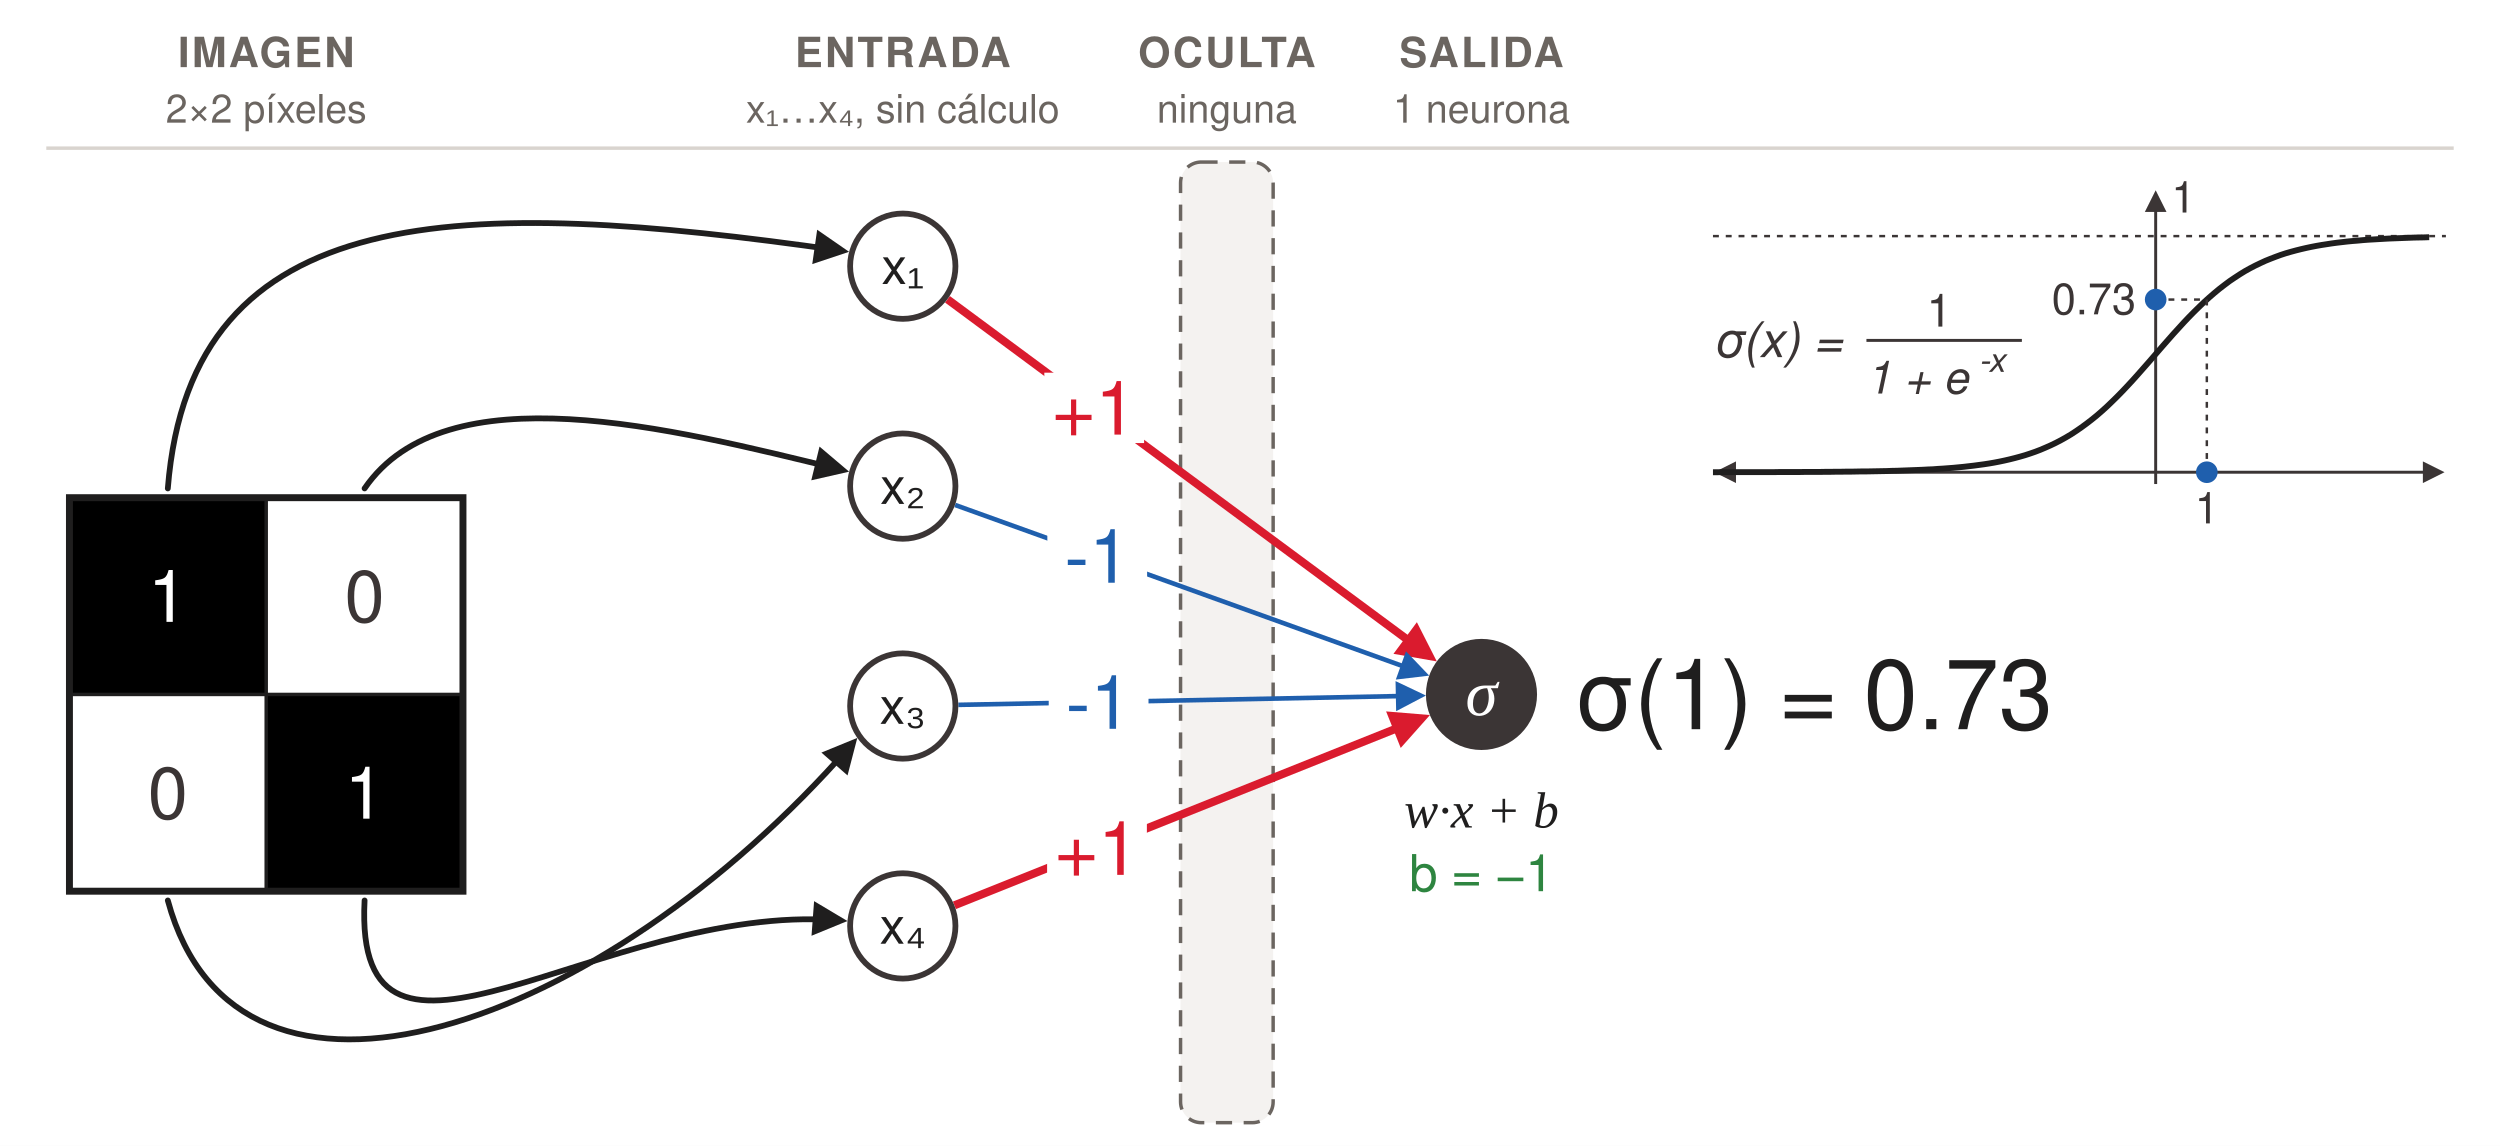
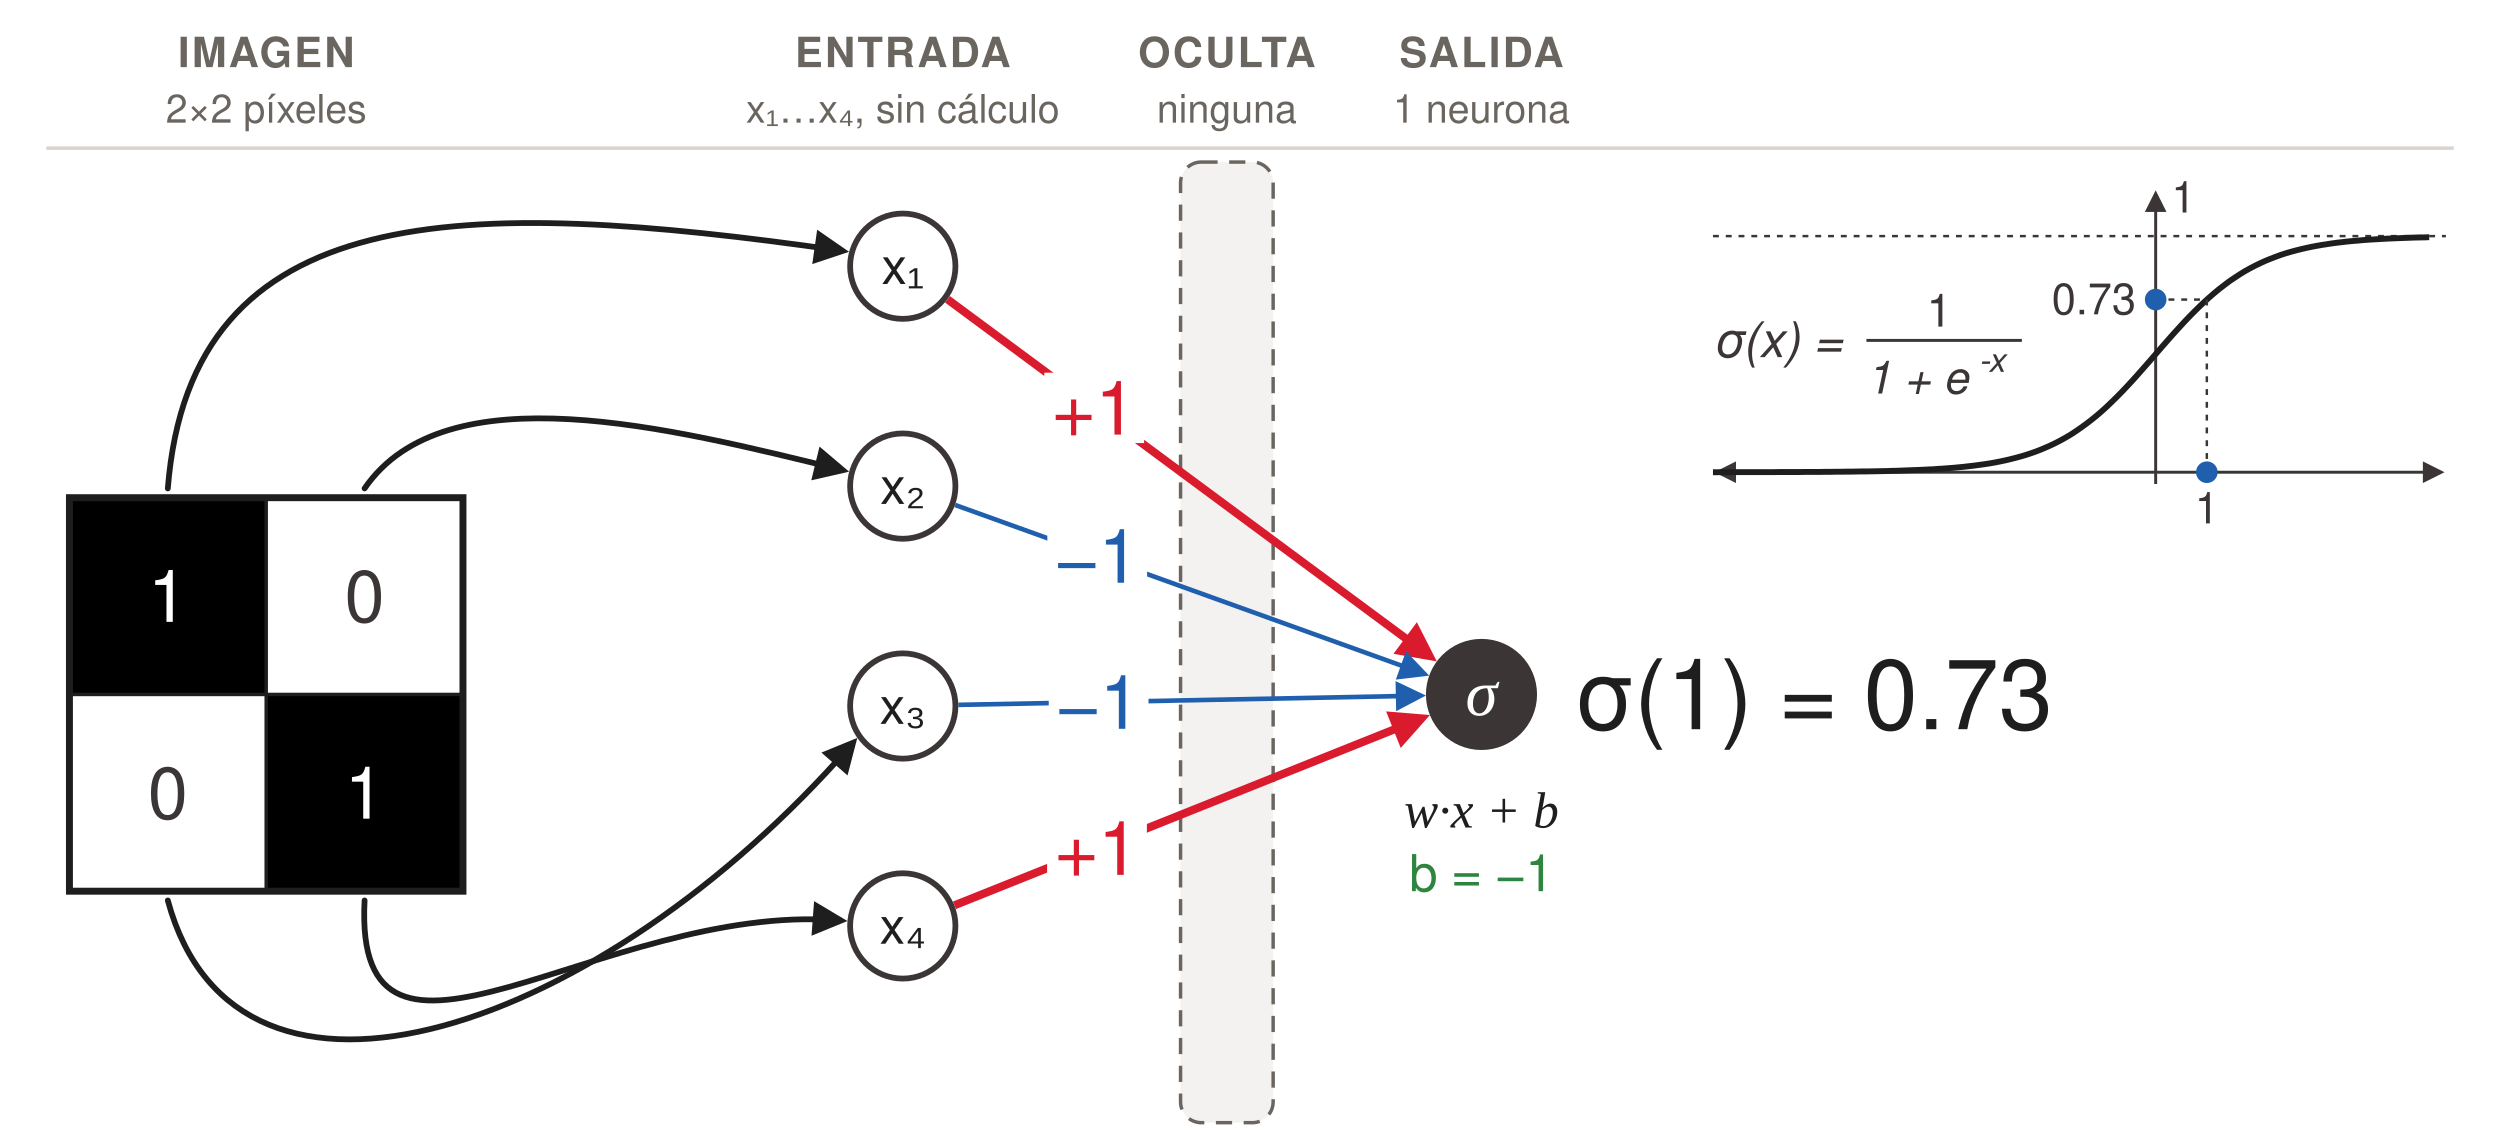
<svg xmlns="http://www.w3.org/2000/svg" viewBox="0 0 2160 990" width="2160" height="990" font-family="Helvetica, Arial, sans-serif">
  <defs>
    <marker id="ah-1F1E1E-30" viewBox="0 0 10 10" refX="7" refY="5" markerWidth="30" markerHeight="30" markerUnits="userSpaceOnUse" orient="auto">
      <path d="M0,0 L10,5 L0,10 z" fill="#1F1E1E" />
    </marker>
    <marker id="ah-DA1B2E-34" viewBox="0 0 10 10" refX="7" refY="5" markerWidth="34" markerHeight="34" markerUnits="userSpaceOnUse" orient="auto">
      <path d="M0,0 L10,5 L0,10 z" fill="#DA1B2E" />
    </marker>
    <marker id="ah-1F5FAD-26" viewBox="0 0 10 10" refX="7" refY="5" markerWidth="26" markerHeight="26" markerUnits="userSpaceOnUse" orient="auto">
      <path d="M0,0 L10,5 L0,10 z" fill="#1F5FAD" />
    </marker>
    <marker id="ah-2E8540-26" viewBox="0 0 10 10" refX="7" refY="5" markerWidth="26" markerHeight="26" markerUnits="userSpaceOnUse" orient="auto">
      <path d="M0,0 L10,5 L0,10 z" fill="#2E8540" />
    </marker>
    <marker id="ah-3B3535-22" viewBox="0 0 10 10" refX="7" refY="5" markerWidth="22" markerHeight="22" markerUnits="userSpaceOnUse" orient="auto">
      <path d="M0,0 L10,5 L0,10 z" fill="#3B3535" />
    </marker>
    <marker id="ah-3B3535-22s" viewBox="0 0 10 10" refX="3" refY="5" markerWidth="22" markerHeight="22" markerUnits="userSpaceOnUse" orient="auto">
      <path d="M10,0 L0,5 L10,10 z" fill="#3B3535" />
    </marker>
  </defs>
  <rect x="0" y="0" width="2160" height="990" fill="#ffffff" />
  <line x1="40" y1="128" x2="2120" y2="128" stroke="#D9D4CF" stroke-width="3" />
  <text x="230" y="58" font-size="36" fill="#6B6560" text-anchor="middle" font-weight="bold" letter-spacing="2">IMAGEN</text>
  <text x="230" y="106" font-size="34" fill="#6B6560" text-anchor="middle">2×2 píxeles</text>
  <text x="780" y="58" font-size="36" fill="#6B6560" text-anchor="middle" font-weight="bold" letter-spacing="2">ENTRADA</text>
  <text x="780" y="106" font-size="34" fill="#6B6560" text-anchor="middle">x₁…x₄, sin cálculo</text>
  <text x="1060" y="58" font-size="36" fill="#6B6560" text-anchor="middle" font-weight="bold" letter-spacing="2">OCULTA</text>
  <text x="1060" y="106" font-size="34" fill="#6B6560" text-anchor="middle">ninguna</text>
  <text x="1280" y="58" font-size="36" fill="#6B6560" text-anchor="middle" font-weight="bold" letter-spacing="2">SALIDA</text>
  <text x="1280" y="106" font-size="34" fill="#6B6560" text-anchor="middle">1 neurona</text>
  <g transform="translate(0,150)">
    <rect x="1020" y="-10" width="80" height="830" rx="18" fill="#F4F2F0" stroke="#6B6560" stroke-width="3" stroke-dasharray="14 10" />
    <g>
      <rect x="60.0" y="280.0" width="170" height="170" fill="#000000" />
      <text x="145.0" y="387.3" font-size="62" fill="#ffffff" text-anchor="middle" font-weight="normal">1</text>
      <rect x="230.0" y="280.0" width="170" height="170" fill="#ffffff" />
      <text x="315.0" y="387.3" font-size="62" fill="#3B3535" text-anchor="middle" font-weight="normal">0</text>
      <rect x="60.0" y="450.0" width="170" height="170" fill="#ffffff" />
      <text x="145.0" y="557.3" font-size="62" fill="#3B3535" text-anchor="middle" font-weight="normal">0</text>
      <rect x="230.0" y="450.0" width="170" height="170" fill="#000000" />
      <text x="315.0" y="557.3" font-size="62" fill="#ffffff" text-anchor="middle" font-weight="normal">1</text>
      <line x1="230" y1="280" x2="230" y2="620" stroke="#1F1E1E" stroke-width="3.0" />
      <line x1="60" y1="450" x2="400" y2="450" stroke="#1F1E1E" stroke-width="3.0" />
      <rect x="60" y="280" width="340" height="340" fill="none" stroke="#1F1E1E" stroke-width="6.0" />
    </g>
    <g>
      <path d="M145.0,272.0 C165.0,20.0 400.0,20.0 724.7,66.3" stroke="#1F1E1E" stroke-width="5" fill="none" stroke-linecap="round" marker-end="url(#ah-1F1E1E-30)" />
      <path d="M315.0,272.0 C385.0,170.0 580.0,220.0 724.9,255.4" stroke="#1F1E1E" stroke-width="5" fill="none" stroke-linecap="round" marker-end="url(#ah-1F1E1E-30)" />
      <path d="M145.0,628.0 C205.0,850.0 520.0,740.0 734.8,494.3" stroke="#1F1E1E" stroke-width="5" fill="none" stroke-linecap="round" marker-end="url(#ah-1F1E1E-30)" />
      <path d="M315.0,628.0 C305.0,820.0 520.0,630.0 723.2,645.1" stroke="#1F1E1E" stroke-width="5" fill="none" stroke-linecap="round" marker-end="url(#ah-1F1E1E-30)" />
    </g>
    <g>
      <path d="M818.6,108.6 L1233.2,415.4" stroke="#DA1B2E" stroke-width="7" fill="none" marker-end="url(#ah-DA1B2E-34)" />
      <rect x="902.3" y="172.0" width="86.2" height="60.8" fill="#ffffff" />
      <text x="945.4" y="225.5" font-size="64" fill="#DA1B2E" text-anchor="middle" font-weight="normal">+1</text>
      <path d="M825.2,286.3 L1227.5,431.1" stroke="#1F5FAD" stroke-width="4" fill="none" marker-end="url(#ah-1F5FAD-26)" />
      <rect x="904.9" y="300.1" width="86.2" height="60.8" fill="#ffffff" />
-       <text x="948.1" y="353.5" font-size="64" fill="#1F5FAD" text-anchor="middle" font-weight="normal">-1</text>
+       <text x="948.1" y="353.5" font-size="64" fill="#1F5FAD" text-anchor="middle" font-weight="normal">−1</text>
      <path d="M828.0,459.0 L1224.2,451.1" stroke="#1F5FAD" stroke-width="4" fill="none" marker-end="url(#ah-1F5FAD-26)" />
      <rect x="906.1" y="426.2" width="86.2" height="60.8" fill="#ffffff" />
-       <text x="949.2" y="479.7" font-size="64" fill="#1F5FAD" text-anchor="middle" font-weight="normal">-1</text>
+       <text x="949.2" y="479.7" font-size="64" fill="#1F5FAD" text-anchor="middle" font-weight="normal">−1</text>
      <path d="M824.6,632.2 L1226.0,471.6" stroke="#DA1B2E" stroke-width="7" fill="none" marker-end="url(#ah-DA1B2E-34)" />
      <rect x="904.7" y="552.5" width="86.2" height="60.8" fill="#ffffff" />
      <text x="947.8" y="605.9" font-size="64" fill="#DA1B2E" text-anchor="middle" font-weight="normal">+1</text>
    </g>
    <g>
      <circle cx="780.0" cy="80.0" r="45.5" fill="#ffffff" stroke="#3B3535" stroke-width="5" />
      <text x="780.0" y="95.4" font-size="44" fill="#1F1E1E" text-anchor="middle">x₁</text>
      <circle cx="780.0" cy="270.0" r="45.5" fill="#ffffff" stroke="#3B3535" stroke-width="5" />
      <text x="780.0" y="285.4" font-size="44" fill="#1F1E1E" text-anchor="middle">x₂</text>
      <circle cx="780.0" cy="460.0" r="45.5" fill="#ffffff" stroke="#3B3535" stroke-width="5" />
      <text x="780.0" y="475.4" font-size="44" fill="#1F1E1E" text-anchor="middle">x₃</text>
      <circle cx="780.0" cy="650.0" r="45.5" fill="#ffffff" stroke="#3B3535" stroke-width="5" />
      <text x="780.0" y="665.4" font-size="44" fill="#1F1E1E" text-anchor="middle">x₄</text>
    </g>
    <g>
      <circle cx="1280.0" cy="450.0" r="48" fill="#3B3535" />
      <text x="1280.0" y="468" font-size="56" fill="#ffffff" text-anchor="middle" font-family="Times New Roman, serif" font-style="italic">σ</text>
    </g>
    <g>
      <text x="1360.0" y="480.0" font-size="84" fill="#1F1E1E" text-anchor="start" font-weight="normal">σ(1) = 0.73</text>
    </g>
    <g transform="translate(519.5,-17.4) scale(0.85)">
      <path d="M1138,324 L1867,324" stroke="#3B3535" stroke-width="3" marker-end="url(#ah-3B3535-22)" marker-start="url(#ah-3B3535-22s)" />
      <path d="M1580,336 L1580,44" stroke="#3B3535" stroke-width="3" marker-end="url(#ah-3B3535-22)" />
      <line x1="1130" y1="84.0" x2="1875" y2="84.0" stroke="#3B3535" stroke-width="2.5" stroke-dasharray="6 7" />
      <polyline points="1130.0,324.0 1135.2,324.0 1140.4,323.9 1145.6,323.9 1150.8,323.9 1156.0,323.9 1161.2,323.9 1166.4,323.9 1171.6,323.9 1176.8,323.9 1182.0,323.9 1187.2,323.9 1192.4,323.9 1197.6,323.8 1202.8,323.8 1208.0,323.8 1213.2,323.8 1218.4,323.8 1223.6,323.7 1228.8,323.7 1234.0,323.7 1239.2,323.7 1244.4,323.6 1249.6,323.6 1254.8,323.5 1260.0,323.5 1265.2,323.4 1270.4,323.4 1275.6,323.3 1280.8,323.2 1286.0,323.2 1291.2,323.1 1296.4,323.0 1301.6,322.9 1306.8,322.8 1312.0,322.6 1317.2,322.5 1322.4,322.3 1327.6,322.1 1332.8,321.9 1338.0,321.7 1343.2,321.5 1348.4,321.2 1353.6,321.0 1358.8,320.6 1364.0,320.3 1369.2,319.9 1374.4,319.5 1379.6,319.0 1384.8,318.5 1390.0,317.9 1395.2,317.3 1400.4,316.6 1405.6,315.9 1410.8,315.1 1416.0,314.2 1421.2,313.2 1426.4,312.1 1431.6,310.9 1436.8,309.6 1442.0,308.2 1447.2,306.7 1452.4,305.0 1457.6,303.2 1462.8,301.2 1468.0,299.0 1473.2,296.7 1478.4,294.2 1483.6,291.5 1488.8,288.6 1494.0,285.5 1499.2,282.1 1504.4,278.5 1509.6,274.7 1514.8,270.7 1520.0,266.5 1525.2,262.0 1530.4,257.3 1535.6,252.3 1540.8,247.2 1546.0,241.9 1551.2,236.4 1556.4,230.8 1561.6,225.0 1566.8,219.1 1572.0,213.2 1577.2,207.2 1582.4,201.2 1587.6,195.2 1592.8,189.3 1598.0,183.4 1603.2,177.7 1608.4,172.0 1613.6,166.5 1618.8,161.2 1624.0,156.1 1629.2,151.1 1634.4,146.4 1639.6,141.9 1644.8,137.6 1650.0,133.6 1655.2,129.7 1660.4,126.2 1665.6,122.8 1670.8,119.6 1676.0,116.7 1681.2,114.0 1686.4,111.5 1691.6,109.1 1696.8,107.0 1702.0,105.0 1707.2,103.1 1712.4,101.4 1717.6,99.9 1722.8,98.5 1728.0,97.2 1733.2,96.0 1738.4,94.9 1743.6,93.9 1748.8,93.0 1754.0,92.2 1759.2,91.4 1764.4,90.7 1769.6,90.1 1774.8,89.5 1780.0,89.0 1785.2,88.6 1790.4,88.1 1795.6,87.7 1800.8,87.4 1806.0,87.1 1811.2,86.8 1816.4,86.5 1821.6,86.3 1826.8,86.1 1832.0,85.9 1837.2,85.7 1842.4,85.5 1847.6,85.4 1852.8,85.3 1858.0,85.1" fill="none" stroke="#1F1E1E" stroke-width="6" />
      <g>
        <line x1="1580" y1="148.5" x2="1632" y2="148.5" stroke="#3B3535" stroke-width="2.5" stroke-dasharray="6 7" />
        <line x1="1632" y1="148.5" x2="1632" y2="324" stroke="#3B3535" stroke-width="2.5" stroke-dasharray="6 7" />
        <circle cx="1580" cy="148.5" r="11" fill="#1F5FAD" />
        <circle cx="1632" cy="324" r="11" fill="#1F5FAD" />
        <text x="1560.0" y="163.5" font-size="44" fill="#3B3535" text-anchor="end" font-weight="normal">0.73</text>
        <text x="1632.0" y="376.0" font-size="44" fill="#3B3535" text-anchor="middle" font-weight="normal">1</text>
      </g>
      <text x="1596.0" y="60.0" font-size="44" fill="#3B3535" text-anchor="start" font-weight="normal">1</text>
      <text x="1130.0" y="207.0" font-size="50" fill="#3B3535" text-anchor="start" font-weight="normal" font-style="italic">σ(x) =</text>
      <text x="1360.0" y="176.0" font-size="46" fill="#3B3535" text-anchor="middle" font-weight="normal">1</text>
      <line x1="1286" y1="190" x2="1444" y2="190" stroke="#3B3535" stroke-width="3" />
      <text x="1286.0" y="244.0" font-size="46" fill="#3B3535" text-anchor="start" font-weight="normal" font-style="italic">1 + e</text>
      <text x="1400.0" y="222.0" font-size="34" fill="#3B3535" text-anchor="start" font-weight="normal" font-style="italic">-x</text>
    </g>
    <g>
      <text x="1280" y="565" font-size="44" fill="#1F1E1E" text-anchor="middle" font-family="Times New Roman, serif" font-style="italic">w·x + b</text>
      <text x="1280" y="620" font-size="44" fill="#2E8540" text-anchor="middle">b = −1</text>
    </g>
  </g>
</svg>
